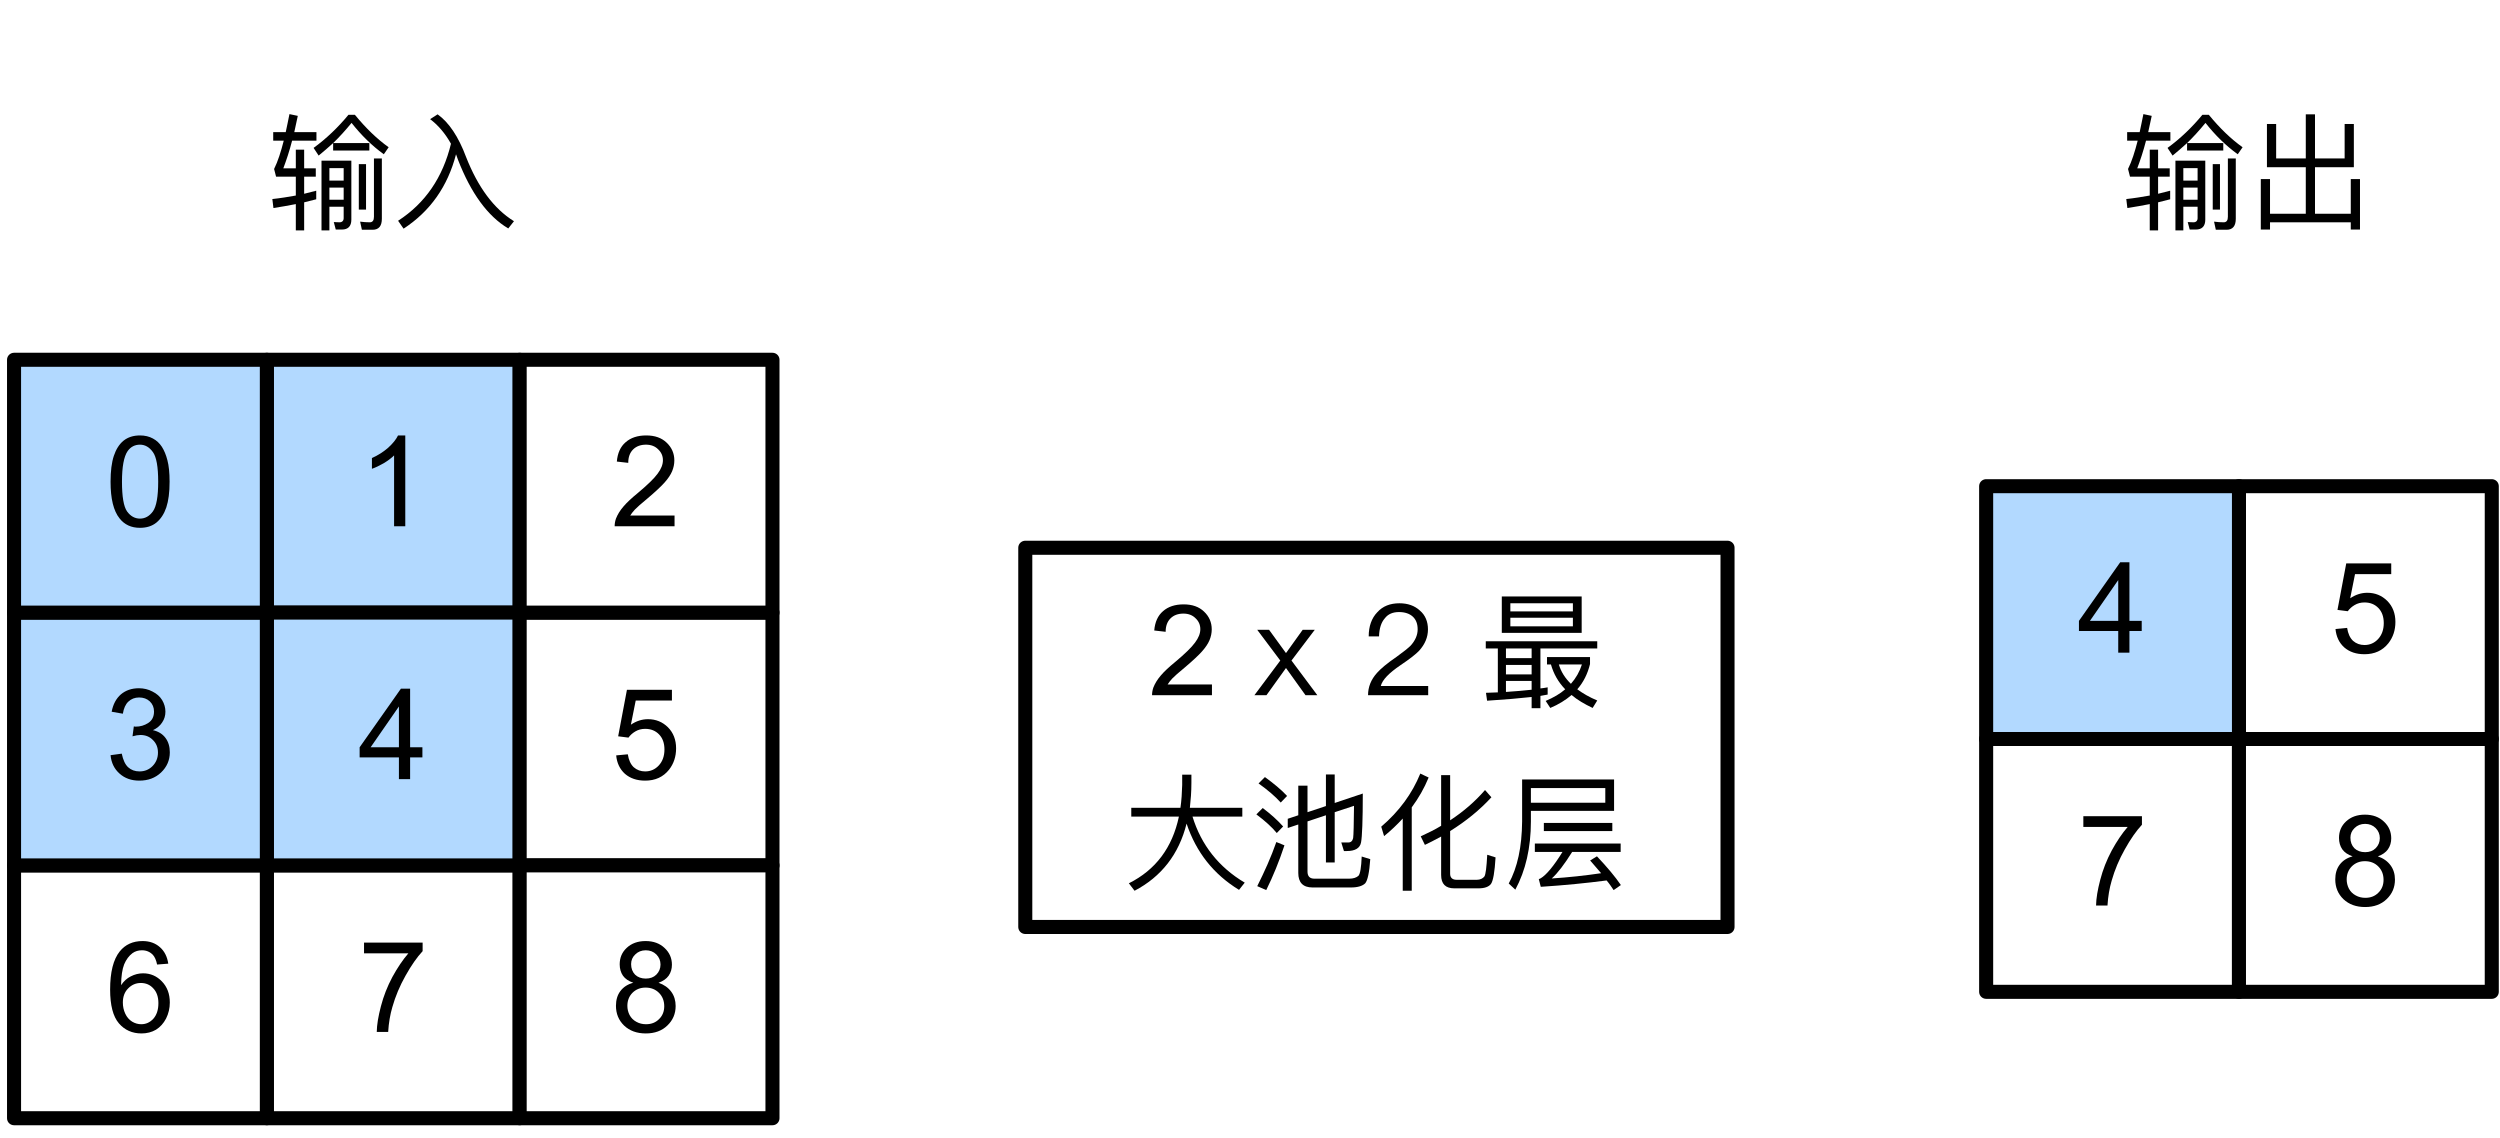
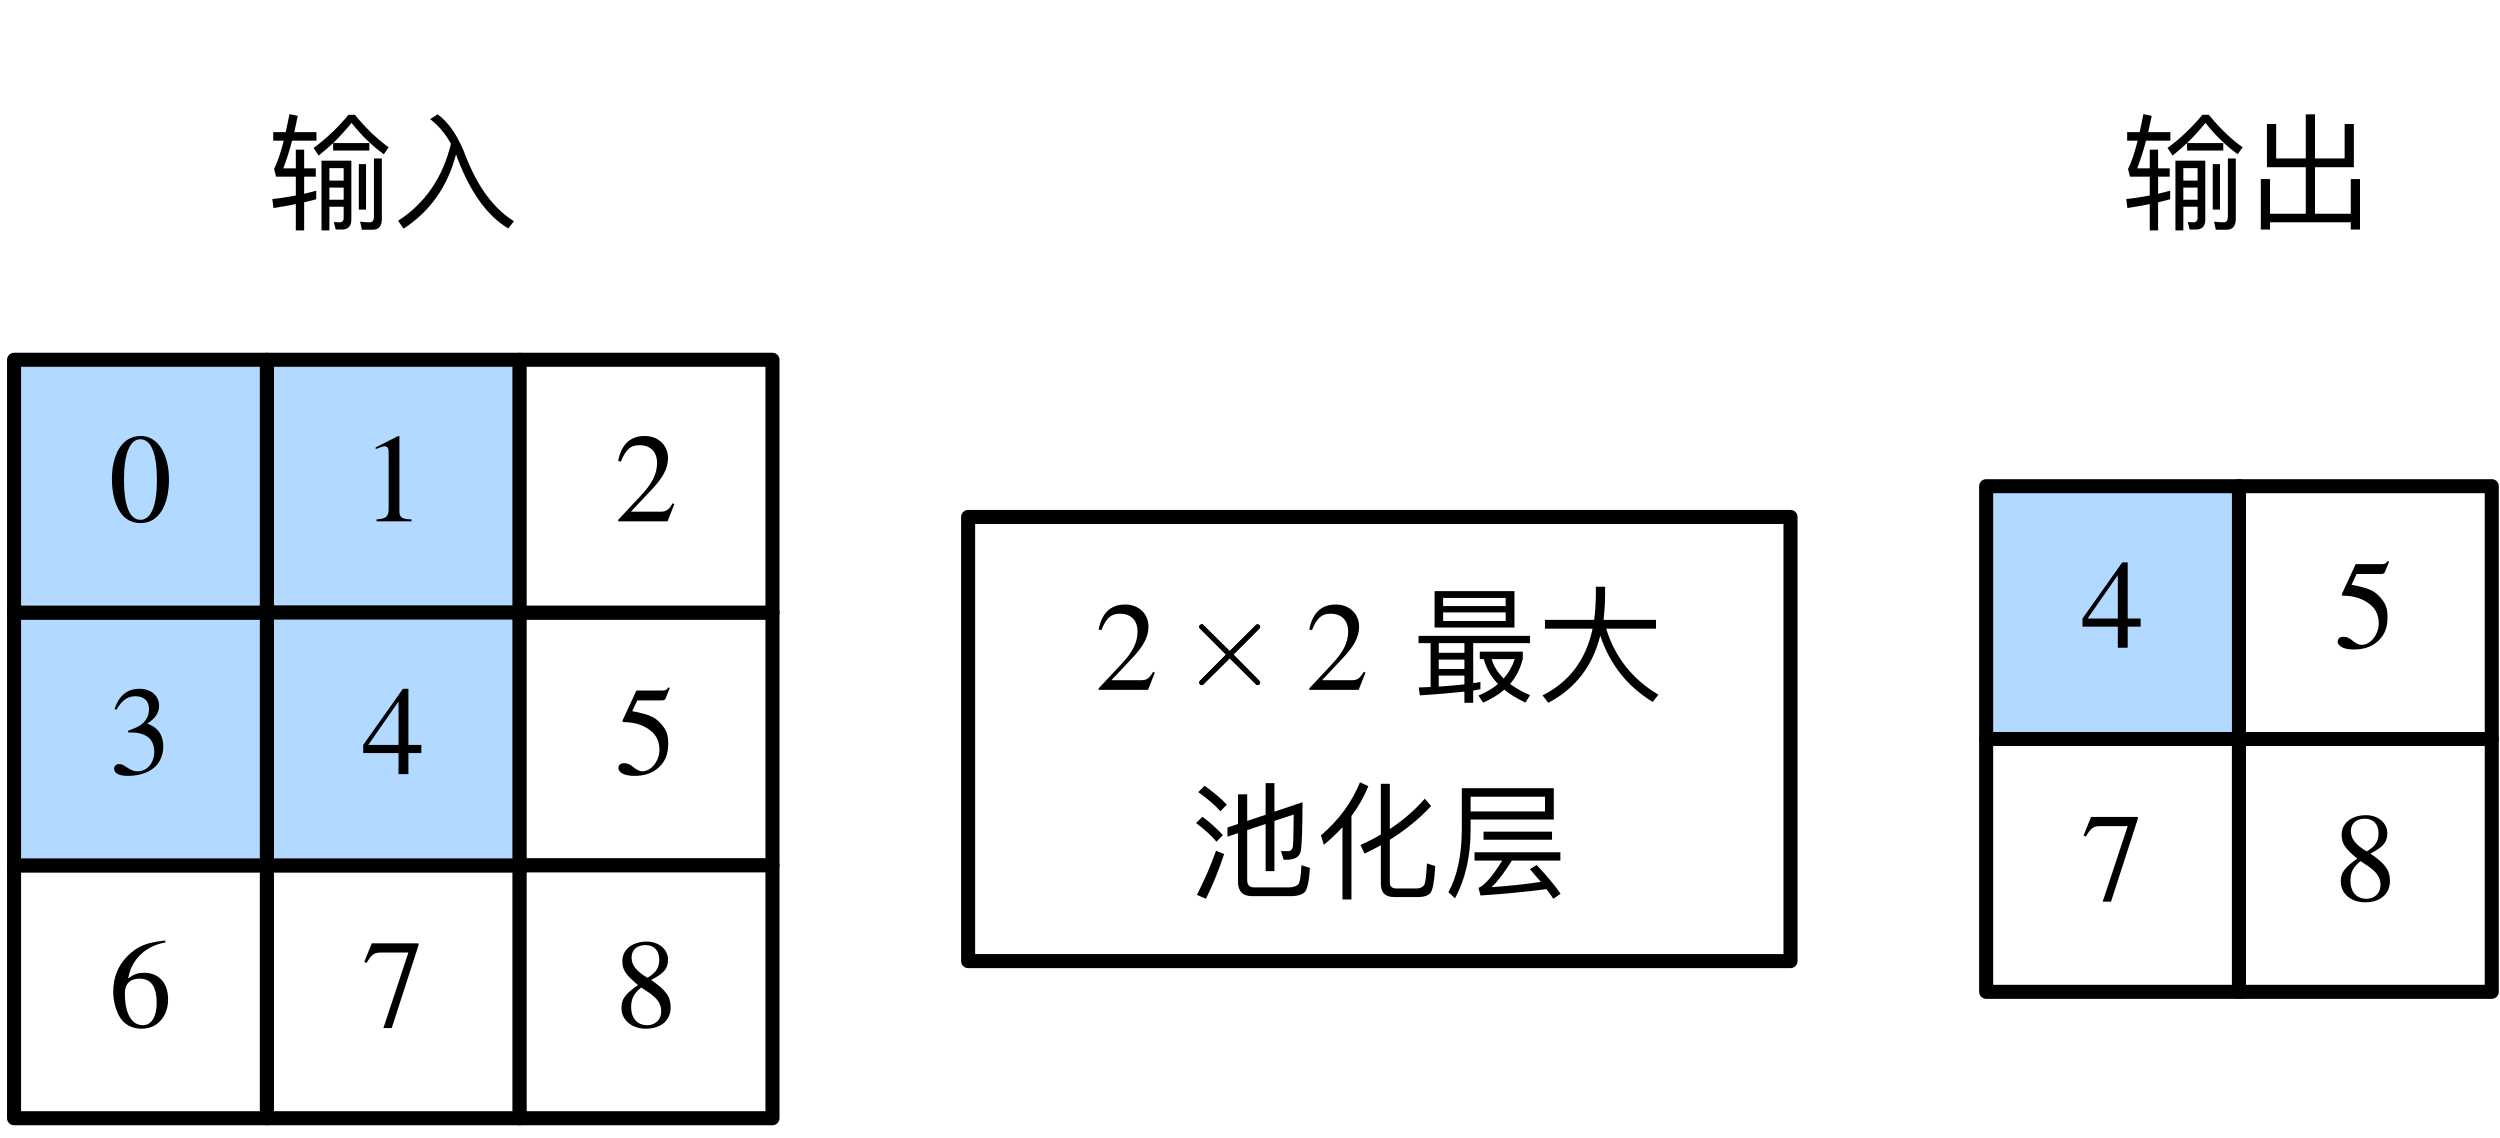
<svg xmlns="http://www.w3.org/2000/svg" xmlns:xlink="http://www.w3.org/1999/xlink" width="178pt" height="81pt" viewBox="0 0 178 81" version="1.1">
  <defs>
    <g>
      <symbol overflow="visible" id="glyph0-0">
+         <path style="stroke:none;" d="" />
+       </symbol>
+       <symbol overflow="visible" id="glyph0-1">
+         <path style="stroke:none;" d="M 4.047 -5.812 L 4.047 -5.953 L 0.719 -5.953 L 0.188 -4.641 L 0.344 -4.547 C 0.719 -5.172 0.875 -5.297 1.391 -5.297 L 3.328 -5.297 L 1.547 0.078 L 2.141 0.078 Z M 4.047 -5.812 " />
+       </symbol>
+       <symbol overflow="visible" id="glyph0-2">
+         <path style="stroke:none;" d="M 3.547 0 L 3.547 -0.141 C 2.875 -0.141 2.688 -0.297 2.688 -0.688 L 2.688 -6.062 L 2.609 -6.078 L 1 -5.266 L 1 -5.141 L 1.234 -5.234 C 1.406 -5.297 1.562 -5.344 1.641 -5.344 C 1.844 -5.344 1.922 -5.203 1.922 -4.891 L 1.922 -0.859 C 1.922 -0.359 1.734 -0.172 1.062 -0.141 L 1.062 0 Z M 3.547 0 " />
+       </symbol>
+       <symbol overflow="visible" id="glyph0-3">
+         <path style="stroke:none;" d="M 4.25 -1.5 L 4.25 -2.078 L 3.328 -2.078 L 3.328 -6.078 L 2.938 -6.078 L 0.109 -2.078 L 0.109 -1.5 L 2.625 -1.5 L 2.625 0 L 3.328 0 L 3.328 -1.5 Z M 2.625 -2.078 L 0.469 -2.078 L 2.625 -5.172 Z M 2.625 -2.078 " />
+       </symbol>
+       <symbol overflow="visible" id="glyph0-4">
+         <path style="stroke:none;" d="M 4.016 -6.156 C 2.766 -6.016 2.062 -5.812 1.281 -5 C 0.641 -4.344 0.312 -3.484 0.312 -2.516 C 0.312 -1.875 0.484 -1.234 0.734 -0.781 C 1.047 -0.203 1.609 0.125 2.328 0.125 C 2.922 0.125 3.422 -0.109 3.75 -0.531 C 4.047 -0.891 4.219 -1.391 4.219 -1.969 C 4.219 -3.125 3.562 -3.859 2.516 -3.859 C 2.109 -3.859 1.812 -3.781 1.375 -3.453 C 1.609 -4.812 2.625 -5.781 4.031 -6.016 Z M 3.406 -1.688 C 3.406 -0.781 3.062 -0.125 2.422 -0.125 C 1.578 -0.125 1.141 -1.031 1.141 -2.391 C 1.141 -3.219 1.672 -3.438 2.188 -3.438 C 3.031 -3.438 3.406 -2.844 3.406 -1.688 Z M 3.406 -1.688 " />
+       </symbol>
+       <symbol overflow="visible" id="glyph0-5">
+         <path style="stroke:none;" d="M 3.938 -6.125 L 3.859 -6.188 C 3.719 -6 3.641 -5.953 3.422 -5.953 L 1.562 -5.953 L 0.578 -3.828 C 0.578 -3.828 0.578 -3.797 0.578 -3.781 C 0.578 -3.719 0.609 -3.703 0.688 -3.703 C 1.547 -3.703 2.172 -3.422 2.594 -3.078 C 3 -2.75 3.203 -2.297 3.203 -1.734 C 3.203 -0.953 2.625 -0.203 1.984 -0.203 C 1.812 -0.203 1.609 -0.281 1.344 -0.5 C 1.062 -0.734 0.891 -0.781 0.688 -0.781 C 0.438 -0.781 0.281 -0.656 0.281 -0.438 C 0.281 -0.094 0.75 0.125 1.422 0.125 C 2.031 0.125 2.531 -0.016 2.953 -0.312 C 3.562 -0.766 3.828 -1.328 3.828 -2.188 C 3.828 -2.656 3.75 -3 3.516 -3.328 C 3 -4.047 2.562 -4.234 1.266 -4.484 L 1.625 -5.25 L 3.375 -5.25 C 3.516 -5.25 3.594 -5.297 3.625 -5.359 Z M 3.938 -6.125 " />
+       </symbol>
+       <symbol overflow="visible" id="glyph0-6">
+         <path style="stroke:none;" d="M 0.547 -4.594 C 0.922 -5.25 1.328 -5.547 1.891 -5.547 C 2.484 -5.547 2.859 -5.234 2.859 -4.625 C 2.859 -4.078 2.578 -3.672 2.141 -3.422 C 1.953 -3.312 1.719 -3.219 1.375 -3.094 L 1.375 -2.969 C 1.891 -2.969 2.094 -2.938 2.297 -2.875 C 2.922 -2.703 3.234 -2.266 3.234 -1.578 C 3.234 -0.812 2.734 -0.203 2.062 -0.203 C 1.812 -0.203 1.625 -0.25 1.281 -0.484 C 1.031 -0.656 0.891 -0.719 0.734 -0.719 C 0.531 -0.719 0.375 -0.578 0.375 -0.391 C 0.375 -0.062 0.719 0.125 1.375 0.125 C 2.172 0.125 3.031 -0.141 3.469 -0.719 C 3.719 -1.047 3.875 -1.5 3.875 -1.969 C 3.875 -2.438 3.734 -2.859 3.484 -3.125 C 3.297 -3.328 3.125 -3.438 2.734 -3.609 C 3.344 -3.969 3.578 -4.422 3.578 -4.844 C 3.578 -5.594 3 -6.078 2.172 -6.078 C 1.234 -6.078 0.672 -5.484 0.406 -4.625 Z M 0.547 -4.594 " />
+       </symbol>
+       <symbol overflow="visible" id="glyph0-7">
+         <path style="stroke:none;" d="M 4 -1.391 C 4 -2.109 3.719 -2.594 2.609 -3.344 C 3.5 -3.812 3.812 -4.125 3.812 -4.797 C 3.812 -5.5 3.188 -6.078 2.297 -6.078 C 1.312 -6.078 0.562 -5.547 0.562 -4.688 C 0.562 -4.094 0.75 -3.75 1.672 -2.984 C 0.719 -2.312 0.5 -1.969 0.5 -1.344 C 0.5 -0.5 1.219 0.125 2.234 0.125 C 3.312 0.125 4 -0.469 4 -1.391 Z M 3.188 -4.797 C 3.188 -4.234 2.969 -3.859 2.344 -3.5 C 1.562 -3.969 1.219 -4.391 1.219 -4.938 C 1.219 -5.5 1.609 -5.828 2.219 -5.828 C 2.828 -5.828 3.188 -5.422 3.188 -4.797 Z M 2.438 -2.453 C 3.047 -2.031 3.328 -1.672 3.328 -1.109 C 3.328 -0.531 2.922 -0.125 2.328 -0.125 C 1.641 -0.125 1.188 -0.594 1.188 -1.422 C 1.188 -2 1.375 -2.375 1.906 -2.812 Z M 2.438 -2.453 " />
+       </symbol>
+       <symbol overflow="visible" id="glyph0-8">
+         <path style="stroke:none;" d="M 4.266 -1.234 L 4.141 -1.281 C 3.844 -0.781 3.656 -0.688 3.281 -0.688 L 1.172 -0.688 L 2.656 -2.266 C 3.453 -3.109 3.812 -3.781 3.812 -4.5 C 3.812 -5.391 3.156 -6.078 2.141 -6.078 C 1.031 -6.078 0.453 -5.344 0.266 -4.297 L 0.453 -4.25 C 0.812 -5.125 1.141 -5.422 1.781 -5.422 C 2.547 -5.422 3.031 -4.969 3.031 -4.156 C 3.031 -3.391 2.703 -2.703 1.859 -1.812 L 0.266 -0.109 L 0.266 0 L 3.781 0 Z M 4.266 -1.234 " />
+       </symbol>
+       <symbol overflow="visible" id="glyph0-9">
+         <path style="stroke:none;" d="M 4.281 -2.969 C 4.281 -4.812 3.469 -6.078 2.281 -6.078 C 0.844 -6.078 0.219 -4.609 0.219 -3.031 C 0.219 -1.547 0.719 0.125 2.25 0.125 C 3.719 0.125 4.281 -1.422 4.281 -2.969 Z M 3.422 -2.922 C 3.422 -1.141 3.016 -0.109 2.25 -0.109 C 1.469 -0.109 1.078 -1.141 1.078 -2.969 C 1.078 -4.781 1.484 -5.844 2.234 -5.844 C 3.031 -5.844 3.422 -4.797 3.422 -2.922 Z M 3.422 -2.922 " />
+       </symbol>
+       <symbol overflow="visible" id="glyph1-0">
        <path style="stroke:none;" d="M 1.125 0 L 1.125 -5.625 L 5.625 -5.625 L 5.625 0 Z M 1.266 -0.141 L 5.484 -0.141 L 5.484 -5.484 L 1.266 -5.484 Z M 1.266 -0.141 " />
      </symbol>
-       <symbol overflow="visible" id="glyph0-1">
-         <path style="stroke:none;" d="M 0.422 -5.594 L 0.422 -6.359 L 4.594 -6.359 L 4.594 -5.75 C 4.188 -5.312 3.781 -4.727 3.375 -4 C 2.969 -3.281 2.656 -2.535 2.438 -1.766 C 2.281 -1.234 2.18 -0.645 2.141 0 L 1.328 0 C 1.336 -0.508 1.438 -1.117 1.625 -1.828 C 1.812 -2.547 2.082 -3.238 2.438 -3.906 C 2.801 -4.57 3.18 -5.133 3.578 -5.594 Z M 0.422 -5.594 " />
-       </symbol>
-       <symbol overflow="visible" id="glyph0-2">
-         <path style="stroke:none;" d="M 3.359 0 L 2.562 0 L 2.562 -5.047 C 2.375 -4.859 2.125 -4.672 1.812 -4.484 C 1.5 -4.305 1.223 -4.176 0.984 -4.094 L 0.984 -4.859 C 1.422 -5.055 1.805 -5.301 2.141 -5.594 C 2.473 -5.895 2.707 -6.188 2.844 -6.469 L 3.359 -6.469 Z M 3.359 0 " />
-       </symbol>
-       <symbol overflow="visible" id="glyph0-3">
-         <path style="stroke:none;" d="M 2.906 0 L 2.906 -1.547 L 0.109 -1.547 L 0.109 -2.266 L 3.047 -6.438 L 3.703 -6.438 L 3.703 -2.266 L 4.578 -2.266 L 4.578 -1.547 L 3.703 -1.547 L 3.703 0 Z M 2.906 -2.266 L 2.906 -5.172 L 0.891 -2.266 Z M 2.906 -2.266 " />
-       </symbol>
-       <symbol overflow="visible" id="glyph0-4">
-         <path style="stroke:none;" d="M 4.484 -4.859 L 3.688 -4.797 C 3.625 -5.109 3.523 -5.336 3.391 -5.484 C 3.18 -5.703 2.922 -5.812 2.609 -5.812 C 2.348 -5.812 2.125 -5.742 1.938 -5.609 C 1.688 -5.422 1.488 -5.156 1.344 -4.812 C 1.207 -4.469 1.133 -3.973 1.125 -3.328 C 1.312 -3.609 1.539 -3.816 1.812 -3.953 C 2.094 -4.098 2.383 -4.172 2.688 -4.172 C 3.219 -4.172 3.664 -3.977 4.031 -3.594 C 4.406 -3.207 4.594 -2.707 4.594 -2.094 C 4.594 -1.688 4.504 -1.305 4.328 -0.953 C 4.148 -0.609 3.91 -0.344 3.609 -0.156 C 3.305 0.02 2.961 0.109 2.578 0.109 C 1.922 0.109 1.383 -0.129 0.969 -0.609 C 0.551 -1.098 0.344 -1.898 0.344 -3.016 C 0.344 -4.254 0.57 -5.16 1.031 -5.734 C 1.426 -6.223 1.969 -6.469 2.656 -6.469 C 3.156 -6.469 3.566 -6.32 3.891 -6.031 C 4.211 -5.75 4.41 -5.359 4.484 -4.859 Z M 1.25 -2.094 C 1.25 -1.812 1.305 -1.547 1.422 -1.297 C 1.535 -1.055 1.695 -0.867 1.906 -0.734 C 2.113 -0.609 2.332 -0.547 2.562 -0.547 C 2.895 -0.547 3.18 -0.676 3.422 -0.938 C 3.66 -1.207 3.781 -1.578 3.781 -2.047 C 3.781 -2.492 3.66 -2.844 3.422 -3.094 C 3.191 -3.352 2.895 -3.484 2.531 -3.484 C 2.176 -3.484 1.875 -3.352 1.625 -3.094 C 1.375 -2.844 1.25 -2.508 1.25 -2.094 Z M 1.25 -2.094 " />
-       </symbol>
-       <symbol overflow="visible" id="glyph0-5">
-         <path style="stroke:none;" d="M 0.375 -1.688 L 1.203 -1.766 C 1.266 -1.359 1.406 -1.051 1.625 -0.844 C 1.852 -0.645 2.125 -0.547 2.438 -0.547 C 2.82 -0.547 3.145 -0.688 3.406 -0.969 C 3.676 -1.258 3.812 -1.641 3.812 -2.109 C 3.812 -2.566 3.68 -2.926 3.422 -3.188 C 3.172 -3.445 2.844 -3.578 2.438 -3.578 C 2.176 -3.578 1.941 -3.516 1.734 -3.391 C 1.535 -3.273 1.375 -3.129 1.25 -2.953 L 0.516 -3.047 L 1.141 -6.359 L 4.344 -6.359 L 4.344 -5.594 L 1.766 -5.594 L 1.422 -3.875 C 1.805 -4.133 2.211 -4.266 2.641 -4.266 C 3.203 -4.266 3.676 -4.07 4.062 -3.688 C 4.445 -3.301 4.641 -2.801 4.641 -2.188 C 4.641 -1.602 4.473 -1.098 4.141 -0.672 C 3.723 -0.148 3.156 0.109 2.438 0.109 C 1.852 0.109 1.375 -0.051 1 -0.375 C 0.633 -0.707 0.426 -1.145 0.375 -1.688 Z M 0.375 -1.688 " />
-       </symbol>
-       <symbol overflow="visible" id="glyph0-6">
-         <path style="stroke:none;" d="M 0.375 -1.703 L 1.172 -1.812 C 1.266 -1.363 1.414 -1.039 1.625 -0.844 C 1.844 -0.645 2.113 -0.547 2.438 -0.547 C 2.801 -0.547 3.109 -0.672 3.359 -0.922 C 3.617 -1.18 3.75 -1.504 3.75 -1.891 C 3.75 -2.254 3.629 -2.551 3.391 -2.781 C 3.16 -3.02 2.863 -3.141 2.5 -3.141 C 2.344 -3.141 2.156 -3.109 1.938 -3.047 L 2.031 -3.75 C 2.082 -3.738 2.125 -3.734 2.156 -3.734 C 2.488 -3.734 2.789 -3.82 3.062 -4 C 3.332 -4.176 3.469 -4.445 3.469 -4.812 C 3.469 -5.102 3.367 -5.344 3.172 -5.531 C 2.973 -5.719 2.719 -5.812 2.406 -5.812 C 2.102 -5.812 1.848 -5.711 1.641 -5.516 C 1.441 -5.328 1.312 -5.039 1.25 -4.656 L 0.453 -4.797 C 0.555 -5.328 0.773 -5.738 1.109 -6.031 C 1.453 -6.32 1.879 -6.469 2.391 -6.469 C 2.742 -6.469 3.066 -6.391 3.359 -6.234 C 3.66 -6.086 3.891 -5.883 4.047 -5.625 C 4.203 -5.363 4.281 -5.086 4.281 -4.797 C 4.281 -4.516 4.203 -4.258 4.047 -4.031 C 3.898 -3.801 3.68 -3.617 3.391 -3.484 C 3.773 -3.398 4.07 -3.219 4.281 -2.938 C 4.488 -2.664 4.594 -2.32 4.594 -1.906 C 4.594 -1.344 4.383 -0.863 3.969 -0.469 C 3.562 -0.082 3.047 0.109 2.422 0.109 C 1.859 0.109 1.391 -0.055 1.016 -0.391 C 0.641 -0.723 0.426 -1.16 0.375 -1.703 Z M 0.375 -1.703 " />
-       </symbol>
-       <symbol overflow="visible" id="glyph0-7">
-         <path style="stroke:none;" d="M 1.594 -3.5 C 1.258 -3.613 1.016 -3.781 0.859 -4 C 0.703 -4.227 0.625 -4.5 0.625 -4.812 C 0.625 -5.281 0.789 -5.672 1.125 -5.984 C 1.469 -6.305 1.914 -6.469 2.469 -6.469 C 3.031 -6.469 3.484 -6.301 3.828 -5.969 C 4.172 -5.645 4.344 -5.25 4.344 -4.781 C 4.344 -4.488 4.266 -4.227 4.109 -4 C 3.953 -3.781 3.711 -3.613 3.391 -3.5 C 3.785 -3.363 4.086 -3.148 4.297 -2.859 C 4.504 -2.578 4.609 -2.238 4.609 -1.844 C 4.609 -1.289 4.41 -0.828 4.016 -0.453 C 3.629 -0.078 3.117 0.109 2.484 0.109 C 1.848 0.109 1.332 -0.078 0.938 -0.453 C 0.551 -0.828 0.359 -1.297 0.359 -1.859 C 0.359 -2.273 0.461 -2.625 0.672 -2.906 C 0.891 -3.195 1.195 -3.395 1.594 -3.5 Z M 1.438 -4.828 C 1.438 -4.523 1.531 -4.273 1.719 -4.078 C 1.914 -3.891 2.172 -3.797 2.484 -3.797 C 2.797 -3.797 3.047 -3.891 3.234 -4.078 C 3.43 -4.273 3.531 -4.516 3.531 -4.797 C 3.531 -5.078 3.43 -5.316 3.234 -5.516 C 3.035 -5.711 2.785 -5.812 2.484 -5.812 C 2.18 -5.812 1.93 -5.711 1.734 -5.516 C 1.535 -5.328 1.438 -5.098 1.438 -4.828 Z M 1.172 -1.859 C 1.172 -1.629 1.223 -1.41 1.328 -1.203 C 1.441 -0.992 1.602 -0.832 1.812 -0.719 C 2.02 -0.602 2.25 -0.547 2.5 -0.547 C 2.875 -0.547 3.18 -0.664 3.422 -0.906 C 3.672 -1.145 3.797 -1.453 3.797 -1.828 C 3.797 -2.211 3.672 -2.531 3.422 -2.781 C 3.172 -3.031 2.852 -3.156 2.469 -3.156 C 2.094 -3.156 1.781 -3.031 1.531 -2.781 C 1.289 -2.531 1.172 -2.223 1.172 -1.859 Z M 1.172 -1.859 " />
-       </symbol>
-       <symbol overflow="visible" id="glyph0-8">
-         <path style="stroke:none;" d="M 4.531 -0.766 L 4.531 0 L 0.266 0 C 0.266 -0.188 0.297 -0.367 0.359 -0.547 C 0.473 -0.836 0.648 -1.125 0.891 -1.406 C 1.129 -1.688 1.473 -2.008 1.922 -2.375 C 2.617 -2.957 3.086 -3.414 3.328 -3.75 C 3.578 -4.082 3.703 -4.398 3.703 -4.703 C 3.703 -5.016 3.586 -5.273 3.359 -5.484 C 3.141 -5.703 2.852 -5.812 2.5 -5.812 C 2.113 -5.812 1.805 -5.695 1.578 -5.469 C 1.348 -5.238 1.234 -4.922 1.234 -4.516 L 0.422 -4.609 C 0.473 -5.211 0.68 -5.672 1.047 -5.984 C 1.41 -6.305 1.898 -6.469 2.516 -6.469 C 3.129 -6.469 3.613 -6.297 3.969 -5.953 C 4.332 -5.609 4.516 -5.188 4.516 -4.688 C 4.516 -4.426 4.461 -4.172 4.359 -3.922 C 4.254 -3.672 4.078 -3.406 3.828 -3.125 C 3.586 -2.852 3.188 -2.477 2.625 -2 C 2.145 -1.602 1.836 -1.332 1.703 -1.188 C 1.566 -1.039 1.457 -0.898 1.375 -0.766 Z M 4.531 -0.766 " />
-       </symbol>
-       <symbol overflow="visible" id="glyph0-9">
-         <path style="stroke:none;" d="M 0.375 -3.172 C 0.375 -3.93 0.453 -4.547 0.609 -5.016 C 0.766 -5.484 0.992 -5.844 1.297 -6.094 C 1.609 -6.344 2 -6.469 2.469 -6.469 C 2.82 -6.469 3.129 -6.395 3.391 -6.25 C 3.648 -6.113 3.863 -5.914 4.031 -5.656 C 4.195 -5.395 4.328 -5.078 4.422 -4.703 C 4.523 -4.328 4.578 -3.816 4.578 -3.172 C 4.578 -2.422 4.5 -1.812 4.344 -1.344 C 4.188 -0.883 3.953 -0.523 3.641 -0.266 C 3.336 -0.016 2.945 0.109 2.469 0.109 C 1.852 0.109 1.367 -0.113 1.016 -0.562 C 0.586 -1.094 0.375 -1.961 0.375 -3.172 Z M 1.188 -3.172 C 1.188 -2.117 1.305 -1.414 1.547 -1.062 C 1.797 -0.719 2.102 -0.547 2.469 -0.547 C 2.832 -0.547 3.141 -0.719 3.391 -1.062 C 3.641 -1.414 3.766 -2.117 3.766 -3.172 C 3.766 -4.234 3.641 -4.938 3.391 -5.281 C 3.141 -5.633 2.832 -5.812 2.469 -5.812 C 2.102 -5.812 1.812 -5.66 1.594 -5.359 C 1.32 -4.961 1.188 -4.234 1.188 -3.172 Z M 1.188 -3.172 " />
-       </symbol>
-       <symbol overflow="visible" id="glyph0-10">
+       <symbol overflow="visible" id="glyph1-1">
        <path style="stroke:none;" d="" />
      </symbol>
-       <symbol overflow="visible" id="glyph1-0">
+       <symbol overflow="visible" id="glyph2-0">
        <path style="stroke:none;" d="" />
      </symbol>
-       <symbol overflow="visible" id="glyph1-1">
-         <path style="stroke:none;" d="M 0.25 -4.656 L 1.891 -2.469 L 0.047 0 L 0.906 0 L 2.297 -1.938 L 3.688 0 L 4.531 0 L 2.688 -2.469 L 4.344 -4.656 L 3.484 -4.656 L 2.297 -3 L 1.094 -4.656 Z M 0.25 -4.656 " />
+       <symbol overflow="visible" id="glyph2-1">
+         <path style="stroke:none;" d="M 3.75 -2.25 L 5.531 -4.031 C 5.625 -4.141 5.656 -4.156 5.656 -4.219 C 5.656 -4.328 5.562 -4.406 5.469 -4.406 C 5.406 -4.406 5.359 -4.375 5.281 -4.281 L 3.484 -2.5 L 1.688 -4.281 C 1.594 -4.391 1.562 -4.406 1.5 -4.406 C 1.406 -4.406 1.312 -4.328 1.312 -4.219 C 1.312 -4.156 1.359 -4.109 1.438 -4.031 L 3.219 -2.25 L 1.438 -0.453 C 1.344 -0.375 1.312 -0.312 1.312 -0.266 C 1.312 -0.156 1.406 -0.078 1.5 -0.078 C 1.562 -0.078 1.594 -0.094 1.688 -0.203 L 3.484 -1.984 L 5.281 -0.203 C 5.359 -0.109 5.422 -0.078 5.469 -0.078 C 5.578 -0.078 5.656 -0.156 5.656 -0.266 C 5.656 -0.328 5.625 -0.344 5.531 -0.453 Z M 3.75 -2.25 " />
      </symbol>
-       <symbol overflow="visible" id="glyph1-2">
+       <symbol overflow="visible" id="glyph3-0">
        <path style="stroke:none;" d="" />
      </symbol>
-       <symbol overflow="visible" id="glyph1-3">
-         <path style="stroke:none;" d="M 2.797 -6.547 C 2.141 -6.547 1.609 -6.344 1.219 -5.906 C 0.812 -5.484 0.609 -4.906 0.609 -4.188 L 1.344 -4.188 C 1.359 -4.75 1.5 -5.188 1.75 -5.469 C 1.984 -5.781 2.328 -5.922 2.766 -5.922 C 3.172 -5.922 3.516 -5.812 3.75 -5.594 C 3.984 -5.375 4.094 -5.078 4.094 -4.688 C 4.094 -4.281 3.922 -3.891 3.594 -3.531 C 3.422 -3.359 3.094 -3.094 2.594 -2.734 C 1.906 -2.266 1.453 -1.875 1.203 -1.594 C 0.766 -1.109 0.562 -0.578 0.562 0 L 4.844 0 L 4.844 -0.656 L 1.469 -0.656 C 1.578 -1.094 2.047 -1.578 2.875 -2.141 C 3.531 -2.578 3.984 -2.938 4.203 -3.172 C 4.609 -3.625 4.828 -4.125 4.828 -4.688 C 4.828 -5.234 4.641 -5.703 4.25 -6.031 C 3.875 -6.375 3.391 -6.547 2.797 -6.547 Z M 2.797 -6.547 " />
+       <symbol overflow="visible" id="glyph3-1">
+         <path style="stroke:none;" d="" />
      </symbol>
-       <symbol overflow="visible" id="glyph1-4">
+       <symbol overflow="visible" id="glyph3-2">
        <path style="stroke:none;" d="M 0.547 -3.844 L 0.547 -3.328 L 1.406 -3.328 L 1.406 -0.203 L 0.562 -0.172 L 0.641 0.391 C 1.906 0.312 2.953 0.219 3.812 0.125 L 3.812 0.922 L 4.438 0.922 L 4.438 0.047 C 4.609 0.016 4.797 -0.016 4.953 -0.047 L 4.953 -0.562 C 4.797 -0.531 4.609 -0.5 4.438 -0.484 L 4.438 -3.328 L 8.484 -3.328 L 8.484 -3.844 Z M 1.984 -0.234 L 1.984 -1.016 L 3.812 -1.016 L 3.812 -0.391 C 3.266 -0.328 2.656 -0.281 1.984 -0.234 Z M 1.984 -1.484 L 1.984 -2.156 L 3.812 -2.156 L 3.812 -1.484 Z M 1.984 -2.641 L 1.984 -3.328 L 3.812 -3.328 L 3.812 -2.641 Z M 1.688 -7.031 L 1.688 -4.438 L 7.375 -4.438 L 7.375 -7.031 Z M 6.75 -4.906 L 2.297 -4.906 L 2.297 -5.516 L 6.75 -5.516 Z M 2.297 -5.969 L 2.297 -6.547 L 6.75 -6.547 L 6.75 -5.969 Z M 5.188 -2.188 C 5.375 -1.531 5.703 -0.938 6.203 -0.422 C 5.828 -0.094 5.359 0.172 4.812 0.406 L 5.141 0.906 C 5.734 0.656 6.234 0.344 6.656 -0.016 C 7.062 0.328 7.562 0.625 8.156 0.906 L 8.484 0.375 C 7.922 0.141 7.469 -0.125 7.062 -0.422 C 7.5 -0.922 7.797 -1.516 7.969 -2.219 L 7.969 -2.719 L 4.906 -2.719 L 4.906 -2.188 Z M 6.609 -0.812 C 6.188 -1.219 5.906 -1.672 5.75 -2.188 L 7.391 -2.188 C 7.234 -1.688 6.969 -1.219 6.609 -0.812 Z M 6.609 -0.812 " />
      </symbol>
-       <symbol overflow="visible" id="glyph1-5">
+       <symbol overflow="visible" id="glyph3-3">
        <path style="stroke:none;" d="M 0.547 -4.984 L 0.547 -4.359 L 3.938 -4.359 C 3.469 -2.141 2.281 -0.562 0.375 0.391 L 0.781 0.922 C 2.688 -0.078 3.938 -1.672 4.484 -3.859 C 5.172 -1.812 6.406 -0.25 8.219 0.859 L 8.625 0.344 C 6.781 -0.75 5.531 -2.328 4.906 -4.359 L 8.453 -4.359 L 8.453 -4.984 L 4.719 -4.984 C 4.781 -5.547 4.828 -6.125 4.828 -6.766 L 4.828 -7.344 L 4.172 -7.344 L 4.172 -6.609 C 4.156 -6.047 4.125 -5.516 4.047 -4.984 Z M 0.547 -4.984 " />
      </symbol>
-       <symbol overflow="visible" id="glyph1-6">
+       <symbol overflow="visible" id="glyph3-4">
        <path style="stroke:none;" d="M 7.188 0.688 C 7.672 0.688 8.016 0.578 8.203 0.391 C 8.375 0.188 8.5 -0.391 8.562 -1.328 L 7.953 -1.516 C 7.922 -0.734 7.844 -0.266 7.719 -0.141 C 7.578 -0.016 7.359 0.062 7.062 0.062 L 4.594 0.062 C 4.25 0.062 4.094 -0.109 4.094 -0.453 L 4.094 -4.016 L 5.406 -4.453 L 5.406 -1.094 L 6.031 -1.094 L 6.031 -4.672 L 7.406 -5.125 C 7.391 -3.812 7.375 -3.047 7.344 -2.828 C 7.297 -2.625 7.188 -2.516 7 -2.516 C 6.859 -2.516 6.703 -2.516 6.5 -2.516 L 6.688 -1.906 L 6.891 -1.906 C 7.484 -1.906 7.828 -2.109 7.906 -2.516 C 7.984 -2.922 8.031 -4.094 8.031 -6 L 6.031 -5.328 L 6.031 -7.359 L 5.406 -7.359 L 5.406 -5.109 L 4.094 -4.672 L 4.094 -6.562 L 3.438 -6.562 L 3.438 -4.453 L 2.688 -4.203 L 2.688 -3.547 L 3.438 -3.797 L 3.438 -0.344 C 3.438 0.328 3.766 0.688 4.453 0.688 Z M 1.062 -7.172 L 0.609 -6.719 C 1.266 -6.25 1.797 -5.797 2.188 -5.359 L 2.641 -5.828 C 2.219 -6.281 1.688 -6.719 1.062 -7.172 Z M 0.906 -4.969 L 0.453 -4.516 C 1.078 -4.047 1.562 -3.609 1.906 -3.188 L 2.359 -3.656 C 1.969 -4.094 1.484 -4.531 0.906 -4.969 Z M 1.875 -2.547 C 1.5 -1.469 1.031 -0.438 0.516 0.594 L 1.156 0.875 C 1.641 -0.109 2.078 -1.172 2.453 -2.312 Z M 1.875 -2.547 " />
      </symbol>
-       <symbol overflow="visible" id="glyph1-7">
+       <symbol overflow="visible" id="glyph3-5">
        <path style="stroke:none;" d="M 3.125 -7.422 C 2.547 -6 1.625 -4.734 0.344 -3.641 L 0.547 -2.969 C 1.031 -3.359 1.469 -3.781 1.875 -4.219 L 1.875 0.922 L 2.516 0.922 L 2.516 -5.016 C 3 -5.672 3.406 -6.375 3.719 -7.141 Z M 7.266 0.75 C 7.703 0.75 8 0.641 8.156 0.438 C 8.312 0.219 8.422 -0.406 8.484 -1.453 L 7.891 -1.641 C 7.844 -0.75 7.781 -0.234 7.688 -0.094 C 7.578 0.047 7.391 0.141 7.156 0.141 L 5.703 0.141 C 5.406 0.141 5.25 -0.016 5.25 -0.281 L 5.25 -3.328 C 6.375 -4.031 7.359 -4.828 8.188 -5.734 L 7.734 -6.25 C 7.031 -5.438 6.203 -4.719 5.25 -4.094 L 5.25 -7.312 L 4.609 -7.312 L 4.609 -3.703 C 4.156 -3.422 3.656 -3.188 3.156 -2.953 L 3.453 -2.344 C 3.844 -2.531 4.234 -2.734 4.609 -2.938 L 4.609 -0.203 C 4.609 0.438 4.922 0.75 5.547 0.75 Z M 7.266 0.75 " />
      </symbol>
-       <symbol overflow="visible" id="glyph1-8">
+       <symbol overflow="visible" id="glyph3-6">
        <path style="stroke:none;" d="M 2.922 -3.906 L 2.922 -3.328 L 7.797 -3.328 L 7.797 -3.906 Z M 2.281 -2.438 L 2.281 -1.844 L 4.25 -1.844 C 3.625 -0.828 3.094 -0.203 2.703 0.031 C 2.656 0.047 2.625 0.078 2.562 0.094 L 2.703 0.641 C 4.406 0.531 5.969 0.375 7.391 0.188 C 7.578 0.406 7.734 0.641 7.891 0.875 L 8.406 0.516 C 8.016 -0.062 7.438 -0.75 6.703 -1.531 L 6.219 -1.234 C 6.484 -0.922 6.75 -0.625 7 -0.328 C 5.844 -0.156 4.672 -0.031 3.484 0.047 C 3.906 -0.328 4.391 -0.969 4.938 -1.844 L 8.391 -1.844 L 8.391 -2.438 Z M 7.297 -6.391 L 7.297 -5.344 L 2 -5.344 L 2 -6.391 Z M 2 -4.766 L 7.922 -4.766 L 7.922 -7 L 1.375 -7 L 1.375 -4.016 C 1.359 -2.203 1.047 -0.734 0.422 0.406 L 0.891 0.844 C 1.625 -0.516 2 -2.141 2 -4.016 Z M 2 -4.766 " />
      </symbol>
-       <symbol overflow="visible" id="glyph1-9">
+       <symbol overflow="visible" id="glyph3-7">
        <path style="stroke:none;" d="M 2.062 -4.844 L 2.062 -3.516 L 1.172 -3.516 C 1.391 -4.094 1.609 -4.75 1.797 -5.484 L 3.531 -5.484 L 3.531 -6.094 L 1.953 -6.094 C 2.031 -6.453 2.109 -6.844 2.203 -7.25 L 1.609 -7.375 C 1.516 -6.938 1.438 -6.5 1.344 -6.094 L 0.453 -6.094 L 0.453 -5.484 L 1.203 -5.484 C 1 -4.688 0.781 -4 0.516 -3.469 L 0.656 -2.922 L 2.062 -2.922 L 2.062 -1.578 C 1.531 -1.484 0.984 -1.391 0.391 -1.328 L 0.469 -0.688 C 1.016 -0.781 1.547 -0.859 2.062 -0.969 L 2.062 0.906 L 2.656 0.906 L 2.656 -1.094 L 3.516 -1.312 L 3.516 -1.922 C 3.25 -1.859 2.969 -1.781 2.656 -1.703 L 2.656 -2.922 L 3.484 -2.922 L 3.484 -3.516 L 2.656 -3.516 L 2.656 -4.844 Z M 4.719 -5.312 L 4.719 -4.781 L 7.297 -4.781 L 7.297 -5.312 L 4.719 -5.312 C 5.172 -5.75 5.609 -6.234 6.031 -6.75 C 6.719 -5.875 7.484 -5.125 8.328 -4.516 L 8.672 -5.016 C 7.859 -5.594 7.062 -6.359 6.266 -7.328 L 5.812 -7.328 C 5.078 -6.438 4.25 -5.641 3.328 -4.969 L 3.688 -4.422 C 4.031 -4.703 4.375 -5 4.719 -5.312 Z M 5.344 0.844 C 5.781 0.844 6.016 0.609 6.016 0.141 L 6.016 -4.062 L 3.891 -4.062 L 3.891 0.906 L 4.453 0.906 L 4.453 -0.781 L 5.469 -0.781 L 5.469 0.031 C 5.469 0.219 5.359 0.328 5.172 0.328 L 4.766 0.312 L 4.906 0.844 Z M 4.453 -1.281 L 4.453 -2.141 L 5.469 -2.141 L 5.469 -1.281 Z M 4.453 -2.641 L 4.453 -3.531 L 5.469 -3.531 L 5.469 -2.641 Z M 6.547 -3.812 L 6.547 -0.578 L 7.062 -0.578 L 7.062 -3.812 Z M 7.531 0.859 C 7.969 0.859 8.188 0.594 8.188 0.078 L 8.188 -4.219 L 7.625 -4.219 L 7.625 -0.062 C 7.625 0.188 7.531 0.328 7.328 0.328 C 7.109 0.328 6.875 0.312 6.641 0.281 L 6.766 0.859 Z M 7.531 0.859 " />
      </symbol>
-       <symbol overflow="visible" id="glyph1-10">
+       <symbol overflow="visible" id="glyph3-8">
        <path style="stroke:none;" d="M 6.938 -4.219 L 4.828 -4.219 L 4.828 -7.359 L 4.172 -7.359 L 4.172 -4.219 L 2.062 -4.219 L 2.062 -6.672 L 1.406 -6.672 L 1.406 -3.594 L 4.172 -3.594 L 4.172 -0.281 L 1.625 -0.281 L 1.625 -2.75 L 0.969 -2.75 L 0.969 0.844 L 1.625 0.844 L 1.625 0.328 L 7.375 0.328 L 7.375 0.844 L 8.031 0.844 L 8.031 -2.75 L 7.375 -2.75 L 7.375 -0.281 L 4.828 -0.281 L 4.828 -3.594 L 7.594 -3.594 L 7.594 -6.672 L 6.938 -6.672 Z M 6.938 -4.219 " />
      </symbol>
-       <symbol overflow="visible" id="glyph1-11">
+       <symbol overflow="visible" id="glyph3-9">
        <path style="stroke:none;" d="M 4.109 -5.266 C 3.531 -2.875 2.281 -1.031 0.344 0.219 L 0.734 0.781 C 2.625 -0.453 3.875 -2.219 4.469 -4.516 C 4.516 -4.406 4.547 -4.281 4.609 -4.125 C 5.531 -1.75 6.719 -0.109 8.188 0.766 L 8.594 0.25 C 7.156 -0.641 6.031 -2.172 5.188 -4.312 C 4.641 -5.781 3.953 -6.797 3.156 -7.359 L 2.625 -7.016 C 3.188 -6.594 3.688 -6.016 4.109 -5.266 Z M 4.109 -5.266 " />
      </symbol>
    </g>
+     <clipPath id="clip1">
+       <path d="M 85.207 44.242 L 89.957 44.242 L 89.957 48.992 L 85.207 48.992 Z M 85.207 44.242 " />
+     </clipPath>
  </defs>
  <g id="surface1">
-     <rect x="0" y="0" width="178" height="81" style="fill:rgb(100%,100%,100%);fill-opacity:1;stroke:none;" />
-     <rect x="0" y="0" width="178" height="81" style="fill:rgb(100%,100%,100%);fill-opacity:1;stroke:none;" />
    <path style="fill-rule:nonzero;fill:rgb(100%,100%,100%);fill-opacity:1;stroke-width:1;stroke-linecap:round;stroke-linejoin:round;stroke:rgb(0%,0%,0%);stroke-opacity:1;stroke-miterlimit:10;" d="M 72 166.617 L 90 166.617 L 90 184.617 L 72 184.617 Z M 72 166.617 " transform="matrix(1,0,0,1,-53,-105)" />
    <g style="fill:rgb(0%,0%,0%);fill-opacity:1;">
-       <use xlink:href="#glyph0-1" x="25.497" y="73.472" />
+       <use xlink:href="#glyph0-1" x="25.75" y="73.119" />
    </g>
    <path style="fill-rule:nonzero;fill:rgb(69.803%,85.097%,100%);fill-opacity:1;stroke-width:1;stroke-linecap:round;stroke-linejoin:round;stroke:rgb(0%,0%,0%);stroke-opacity:1;stroke-miterlimit:10;" d="M 72 130.617 L 90 130.617 L 90 148.617 L 72 148.617 Z M 72 130.617 " transform="matrix(1,0,0,1,-53,-105)" />
    <g style="fill:rgb(0%,0%,0%);fill-opacity:1;">
-       <use xlink:href="#glyph0-2" x="25.497" y="37.472" />
+       <use xlink:href="#glyph0-2" x="25.75" y="37.119" />
    </g>
    <path style="fill-rule:nonzero;fill:rgb(69.803%,85.097%,100%);fill-opacity:1;stroke-width:1;stroke-linecap:round;stroke-linejoin:round;stroke:rgb(0%,0%,0%);stroke-opacity:1;stroke-miterlimit:10;" d="M 72 148.617 L 90 148.617 L 90 166.617 L 72 166.617 Z M 72 148.617 " transform="matrix(1,0,0,1,-53,-105)" />
    <g style="fill:rgb(0%,0%,0%);fill-opacity:1;">
-       <use xlink:href="#glyph0-3" x="25.497" y="55.472" />
+       <use xlink:href="#glyph0-3" x="25.75" y="55.119" />
    </g>
    <path style="fill-rule:nonzero;fill:rgb(100%,100%,100%);fill-opacity:1;stroke-width:1;stroke-linecap:round;stroke-linejoin:round;stroke:rgb(0%,0%,0%);stroke-opacity:1;stroke-miterlimit:10;" d="M 54 166.617 L 72 166.617 L 72 184.617 L 54 184.617 Z M 54 166.617 " transform="matrix(1,0,0,1,-53,-105)" />
    <g style="fill:rgb(0%,0%,0%);fill-opacity:1;">
-       <use xlink:href="#glyph0-4" x="7.497" y="73.472" />
+       <use xlink:href="#glyph0-4" x="7.75" y="73.119" />
    </g>
    <path style="fill-rule:nonzero;fill:rgb(100%,100%,100%);fill-opacity:1;stroke-width:1;stroke-linecap:round;stroke-linejoin:round;stroke:rgb(0%,0%,0%);stroke-opacity:1;stroke-miterlimit:10;" d="M 90 148.617 L 108 148.617 L 108 166.617 L 90 166.617 Z M 90 148.617 " transform="matrix(1,0,0,1,-53,-105)" />
    <g style="fill:rgb(0%,0%,0%);fill-opacity:1;">
-       <use xlink:href="#glyph0-5" x="43.497" y="55.472" />
+       <use xlink:href="#glyph0-5" x="43.75" y="55.119" />
    </g>
    <path style="fill-rule:nonzero;fill:rgb(69.803%,85.097%,100%);fill-opacity:1;stroke-width:1;stroke-linecap:round;stroke-linejoin:round;stroke:rgb(0%,0%,0%);stroke-opacity:1;stroke-miterlimit:10;" d="M 54 148.617 L 72 148.617 L 72 166.617 L 54 166.617 Z M 54 148.617 " transform="matrix(1,0,0,1,-53,-105)" />
    <g style="fill:rgb(0%,0%,0%);fill-opacity:1;">
-       <use xlink:href="#glyph0-6" x="7.497" y="55.472" />
+       <use xlink:href="#glyph0-6" x="7.75" y="55.119" />
    </g>
    <path style="fill-rule:nonzero;fill:rgb(100%,100%,100%);fill-opacity:1;stroke-width:1;stroke-linecap:round;stroke-linejoin:round;stroke:rgb(0%,0%,0%);stroke-opacity:1;stroke-miterlimit:10;" d="M 90 166.617 L 108 166.617 L 108 184.617 L 90 184.617 Z M 90 166.617 " transform="matrix(1,0,0,1,-53,-105)" />
    <g style="fill:rgb(0%,0%,0%);fill-opacity:1;">
-       <use xlink:href="#glyph0-7" x="43.497" y="73.472" />
+       <use xlink:href="#glyph0-7" x="43.75" y="73.119" />
    </g>
    <path style="fill-rule:nonzero;fill:rgb(100%,100%,100%);fill-opacity:1;stroke-width:1;stroke-linecap:round;stroke-linejoin:round;stroke:rgb(0%,0%,0%);stroke-opacity:1;stroke-miterlimit:10;" d="M 90 130.617 L 108 130.617 L 108 148.617 L 90 148.617 Z M 90 130.617 " transform="matrix(1,0,0,1,-53,-105)" />
    <g style="fill:rgb(0%,0%,0%);fill-opacity:1;">
-       <use xlink:href="#glyph0-8" x="43.497" y="37.472" />
+       <use xlink:href="#glyph0-8" x="43.75" y="37.119" />
    </g>
    <path style="fill-rule:nonzero;fill:rgb(69.803%,85.097%,100%);fill-opacity:1;stroke-width:1;stroke-linecap:round;stroke-linejoin:round;stroke:rgb(0%,0%,0%);stroke-opacity:1;stroke-miterlimit:10;" d="M 54 130.617 L 72 130.617 L 72 148.617 L 54 148.617 Z M 54 130.617 " transform="matrix(1,0,0,1,-53,-105)" />
    <g style="fill:rgb(0%,0%,0%);fill-opacity:1;">
-       <use xlink:href="#glyph0-9" x="7.497" y="37.472" />
+       <use xlink:href="#glyph0-9" x="7.75" y="37.119" />
    </g>
    <path style="fill-rule:nonzero;fill:rgb(100%,100%,100%);fill-opacity:1;stroke-width:1;stroke-linecap:round;stroke-linejoin:round;stroke:rgb(0%,0%,0%);stroke-opacity:1;stroke-miterlimit:10;" d="M 194.414 157.617 L 212.414 157.617 L 212.414 175.617 L 194.414 175.617 Z M 194.414 157.617 " transform="matrix(1,0,0,1,-53,-105)" />
    <g style="fill:rgb(0%,0%,0%);fill-opacity:1;">
-       <use xlink:href="#glyph0-1" x="147.912" y="64.472" />
+       <use xlink:href="#glyph0-1" x="148.164" y="64.119" />
    </g>
    <path style="fill-rule:nonzero;fill:rgb(100%,100%,100%);fill-opacity:1;stroke-width:1;stroke-linecap:round;stroke-linejoin:round;stroke:rgb(0%,0%,0%);stroke-opacity:1;stroke-miterlimit:10;" d="M 212.414 157.617 L 230.414 157.617 L 230.414 175.617 L 212.414 175.617 Z M 212.414 157.617 " transform="matrix(1,0,0,1,-53,-105)" />
    <g style="fill:rgb(0%,0%,0%);fill-opacity:1;">
-       <use xlink:href="#glyph0-7" x="165.912" y="64.472" />
+       <use xlink:href="#glyph0-7" x="166.164" y="64.119" />
    </g>
    <path style="fill-rule:nonzero;fill:rgb(100%,100%,100%);fill-opacity:1;stroke-width:1;stroke-linecap:round;stroke-linejoin:round;stroke:rgb(0%,0%,0%);stroke-opacity:1;stroke-miterlimit:10;" d="M 212.414 139.617 L 230.414 139.617 L 230.414 157.617 L 212.414 157.617 Z M 212.414 139.617 " transform="matrix(1,0,0,1,-53,-105)" />
    <g style="fill:rgb(0%,0%,0%);fill-opacity:1;">
-       <use xlink:href="#glyph0-5" x="165.912" y="46.472" />
+       <use xlink:href="#glyph0-5" x="166.164" y="46.119" />
    </g>
    <path style="fill-rule:nonzero;fill:rgb(69.803%,85.097%,100%);fill-opacity:1;stroke-width:1;stroke-linecap:round;stroke-linejoin:round;stroke:rgb(0%,0%,0%);stroke-opacity:1;stroke-miterlimit:10;" d="M 194.414 139.617 L 212.414 139.617 L 212.414 157.617 L 194.414 157.617 Z M 194.414 139.617 " transform="matrix(1,0,0,1,-53,-105)" />
    <g style="fill:rgb(0%,0%,0%);fill-opacity:1;">
-       <use xlink:href="#glyph0-3" x="147.912" y="46.472" />
+       <use xlink:href="#glyph0-3" x="148.164" y="46.119" />
    </g>
-     <path style="fill-rule:nonzero;fill:rgb(100%,100%,100%);fill-opacity:1;stroke-width:1;stroke-linecap:round;stroke-linejoin:round;stroke:rgb(0%,0%,0%);stroke-opacity:1;stroke-miterlimit:10;" d="M 126 144 L 176 144 L 176 171 L 126 171 Z M 126 144 " transform="matrix(1,0,0,1,-53,-105)" />
+     <path style="fill-rule:nonzero;fill:rgb(100%,100%,100%);fill-opacity:1;stroke-width:1;stroke-linecap:round;stroke-linejoin:round;stroke:rgb(0%,0%,0%);stroke-opacity:1;stroke-miterlimit:10;" d="M 121.93 141.809 L 180.484 141.809 L 180.484 173.43 L 121.93 173.43 Z M 121.93 141.809 " transform="matrix(1,0,0,1,-53,-105)" />
    <g style="fill:rgb(0%,0%,0%);fill-opacity:1;">
-       <use xlink:href="#glyph0-8" x="81.76" y="49.5" />
-       <use xlink:href="#glyph0-10" x="86.765" y="49.5" />
+       <use xlink:href="#glyph0-8" x="77.96" y="49.119" />
    </g>
    <g style="fill:rgb(0%,0%,0%);fill-opacity:1;">
-       <use xlink:href="#glyph1-1" x="89.265" y="49.5" />
-       <use xlink:href="#glyph1-2" x="93.846" y="49.5" />
-       <use xlink:href="#glyph1-3" x="96.843" y="49.5" />
-       <use xlink:href="#glyph1-2" x="102.243" y="49.5" />
-       <use xlink:href="#glyph1-4" x="105.24" y="49.5" />
+       <use xlink:href="#glyph1-1" x="82.46" y="49.119" />
+     </g>
+     <g clip-path="url(#clip1)" clip-rule="nonzero">
+       <g style="fill:rgb(0%,0%,0%);fill-opacity:1;">
+         <use xlink:href="#glyph2-1" x="84.069" y="48.856" />
+       </g>
+       <g style="fill:rgb(0%,0%,0%);fill-opacity:1;">
+         <use xlink:href="#glyph2-1" x="84.069" y="48.856" />
+       </g>
    </g>
    <g style="fill:rgb(0%,0%,0%);fill-opacity:1;">
-       <use xlink:href="#glyph1-5" x="80" y="62.5" />
-       <use xlink:href="#glyph1-6" x="89" y="62.5" />
-       <use xlink:href="#glyph1-7" x="98" y="62.5" />
-       <use xlink:href="#glyph1-8" x="107" y="62.5" />
+       <use xlink:href="#glyph3-1" x="89.96" y="49.119" />
    </g>
    <g style="fill:rgb(0%,0%,0%);fill-opacity:1;">
-       <use xlink:href="#glyph1-9" x="151" y="15.5" />
-       <use xlink:href="#glyph1-10" x="160" y="15.5" />
+       <use xlink:href="#glyph0-8" x="92.957" y="49.119" />
    </g>
    <g style="fill:rgb(0%,0%,0%);fill-opacity:1;">
-       <use xlink:href="#glyph1-9" x="19" y="15.5" />
-       <use xlink:href="#glyph1-11" x="28" y="15.5" />
+       <use xlink:href="#glyph3-1" x="97.457" y="49.119" />
+       <use xlink:href="#glyph3-2" x="100.454" y="49.119" />
+       <use xlink:href="#glyph3-3" x="109.454" y="49.119" />
+     </g>
+     <g style="fill:rgb(0%,0%,0%);fill-opacity:1;">
+       <use xlink:href="#glyph3-4" x="84.707" y="63.119" />
+       <use xlink:href="#glyph3-5" x="93.707" y="63.119" />
+       <use xlink:href="#glyph3-6" x="102.707" y="63.119" />
+     </g>
+     <g style="fill:rgb(0%,0%,0%);fill-opacity:1;">
+       <use xlink:href="#glyph3-7" x="151" y="15.5" />
+       <use xlink:href="#glyph3-8" x="160" y="15.5" />
+     </g>
+     <g style="fill:rgb(0%,0%,0%);fill-opacity:1;">
+       <use xlink:href="#glyph3-7" x="19" y="15.5" />
+       <use xlink:href="#glyph3-9" x="28" y="15.5" />
    </g>
  </g>
</svg>
